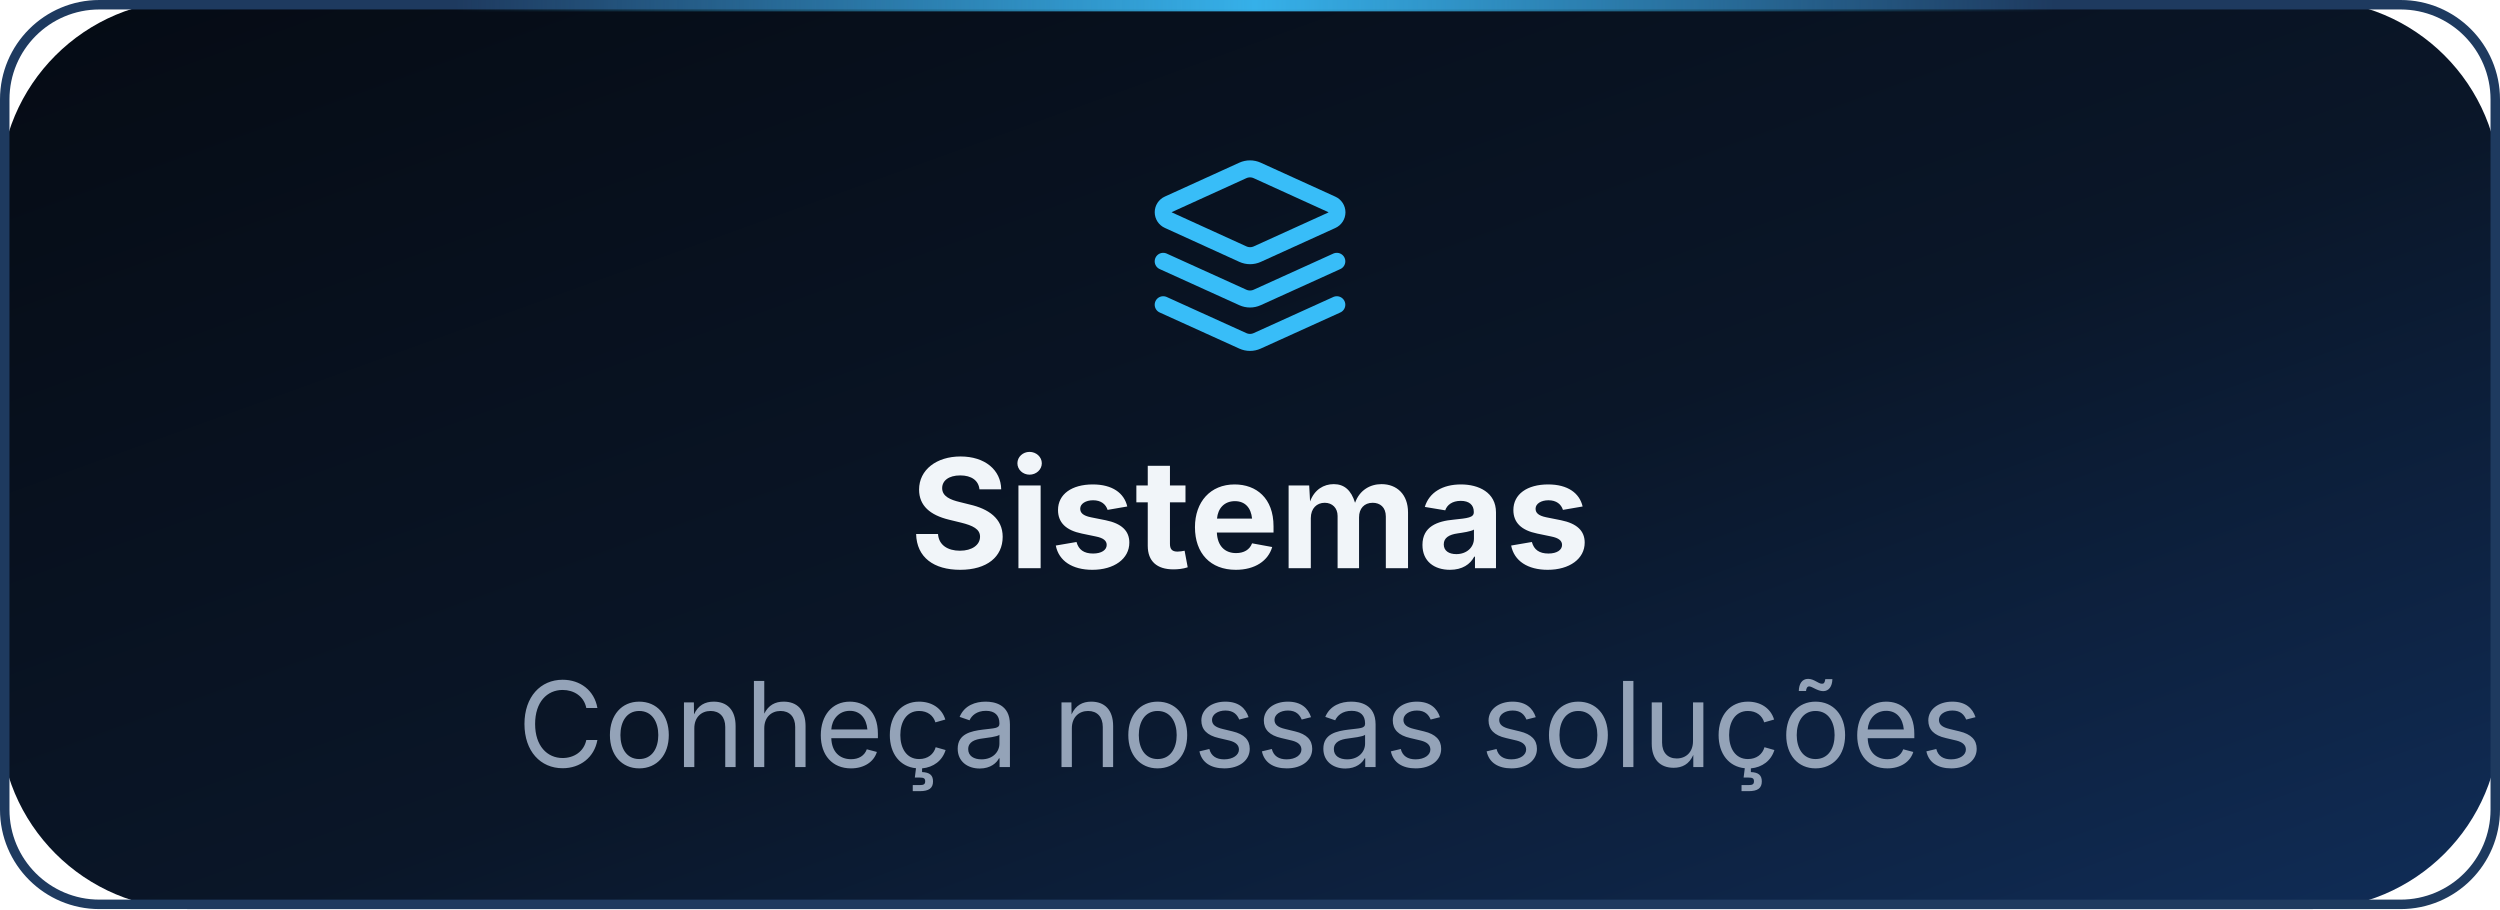
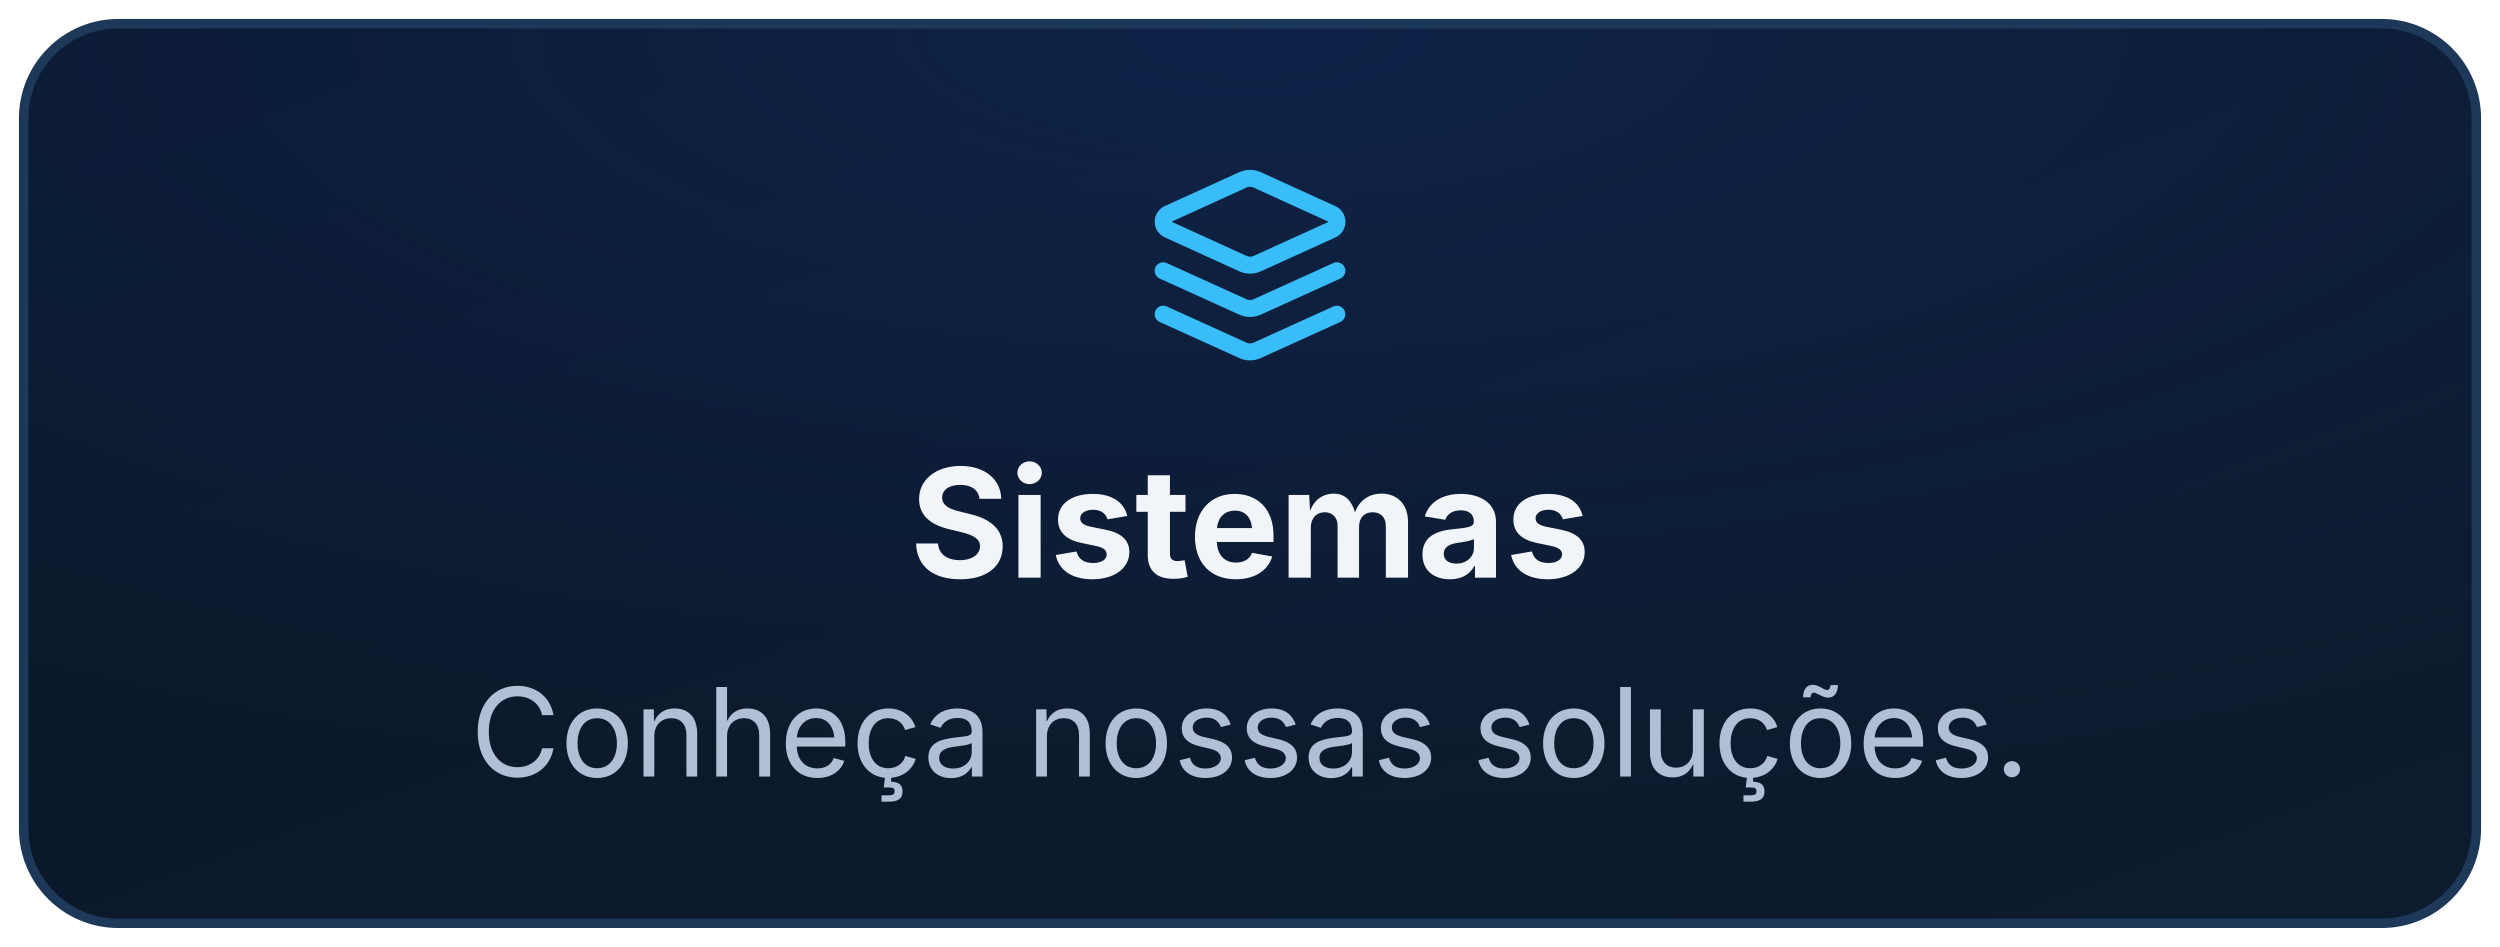
- <svg xmlns="http://www.w3.org/2000/svg" width="264" height="96" viewBox="0 0 264 96" role="img" aria-label="Sistemas: Conheça nossas soluções" font-family="'Segoe UI', 'Inter', 'Helvetica Neue', Arial, sans-serif">
+ <svg xmlns="http://www.w3.org/2000/svg" width="264" height="100" viewBox="0 0 264 100" role="img" aria-label="Sistemas: Conheça nossas soluções." font-family="'Segoe UI', 'Inter', 'Helvetica Neue', Arial, sans-serif">
  <defs>
-     <linearGradient id="bgncsis" x1="0" y1="0" x2="1" y2="1">
-       <stop offset="0" stop-color="#050B14" />
-       <stop offset=".55" stop-color="#0A1628" />
-       <stop offset="1" stop-color="#102D58" />
+     <linearGradient id="gncsist" x1="0" y1="0" x2="1" y2="1">
+       <stop offset="0" stop-color="#0A1628" />
+       <stop offset="1" stop-color="#0D1B2E" />
    </linearGradient>
-     <radialGradient id="glowncsis" cx="0.5" cy="-0.6" r=".6">
-       <stop offset="0" stop-color="#2563EB" stop-opacity=".38" />
-       <stop offset=".45" stop-color="#2563EB" stop-opacity=".08" />
+     <radialGradient id="rncsist" cx=".5" cy="0" r=".9">
+       <stop offset="0" stop-color="#2563EB" stop-opacity=".16" />
      <stop offset="1" stop-color="#2563EB" stop-opacity="0" />
    </radialGradient>
-     <linearGradient id="edgencsis" x1="0" y1="0" x2="1" y2="0">
-       <stop offset="0" stop-color="#38BDF8" stop-opacity="0" />
-       <stop offset=".5" stop-color="#38BDF8" stop-opacity=".9" />
-       <stop offset="1" stop-color="#38BDF8" stop-opacity="0" />
-     </linearGradient>
-     <clipPath id="clipncsis">
-       <rect width="264" height="96" rx="20" />
-     </clipPath>
  </defs>
-   <g clip-path="url(#clipncsis)">
-     <rect width="264" height="96" fill="url(#bgncsis)" />
-     <rect width="264" height="96" fill="url(#glowncsis)" />
-   </g>
-   <rect x=".5" y=".5" width="263" height="95" rx="10" fill="none" stroke="#1E3A5F" />
-   <rect x="48" y="0" width="169" height="1.2" fill="url(#edgencsis)" />
-   <g transform="translate(121.0 16) scale(0.9167)" fill="none" stroke="#38BDF8" stroke-width="1.96" stroke-linecap="round" stroke-linejoin="round" color="#38BDF8">
+   <rect x="2.5" y="2.5" width="259" height="95" rx="10" fill="url(#gncsist)" stroke="#1D3859" />
+   <rect x="3" y="3" width="258" height="94" rx="9.5" fill="url(#rncsist)" />
+   <g transform="translate(121.0 17) scale(0.9167)" fill="none" stroke="#38BDF8" stroke-width="1.96" stroke-linecap="round" stroke-linejoin="round" color="#38BDF8">
    <path d="m12.83 2.18a2 2 0 0 0-1.66 0L2.6 6.08a1 1 0 0 0 0 1.83l8.58 3.91a2 2 0 0 0 1.66 0l8.58-3.9a1 1 0 0 0 0-1.83Z" />
    <path d="m22 17.65-9.17 4.16a2 2 0 0 1-1.66 0L2 17.65" />
    <path d="m22 12.65-9.17 4.16a2 2 0 0 1-1.66 0L2 12.65" />
  </g>
-   <text x="132.0" y="60" text-anchor="middle" fill="#F1F5F9" font-size="16" font-weight="700">Sistemas</text>
-   <text x="132.0" y="81" text-anchor="middle" fill="#94A3B8" font-size="12.5">Conheça nossas soluções</text>
+   <text x="132.0" y="61" text-anchor="middle" fill="#F1F5F9" font-size="16" font-weight="700">Sistemas</text>
+   <text x="132.0" y="82" text-anchor="middle" fill="#B0C0D4" font-size="13">Conheça nossas soluções.</text>
</svg>
